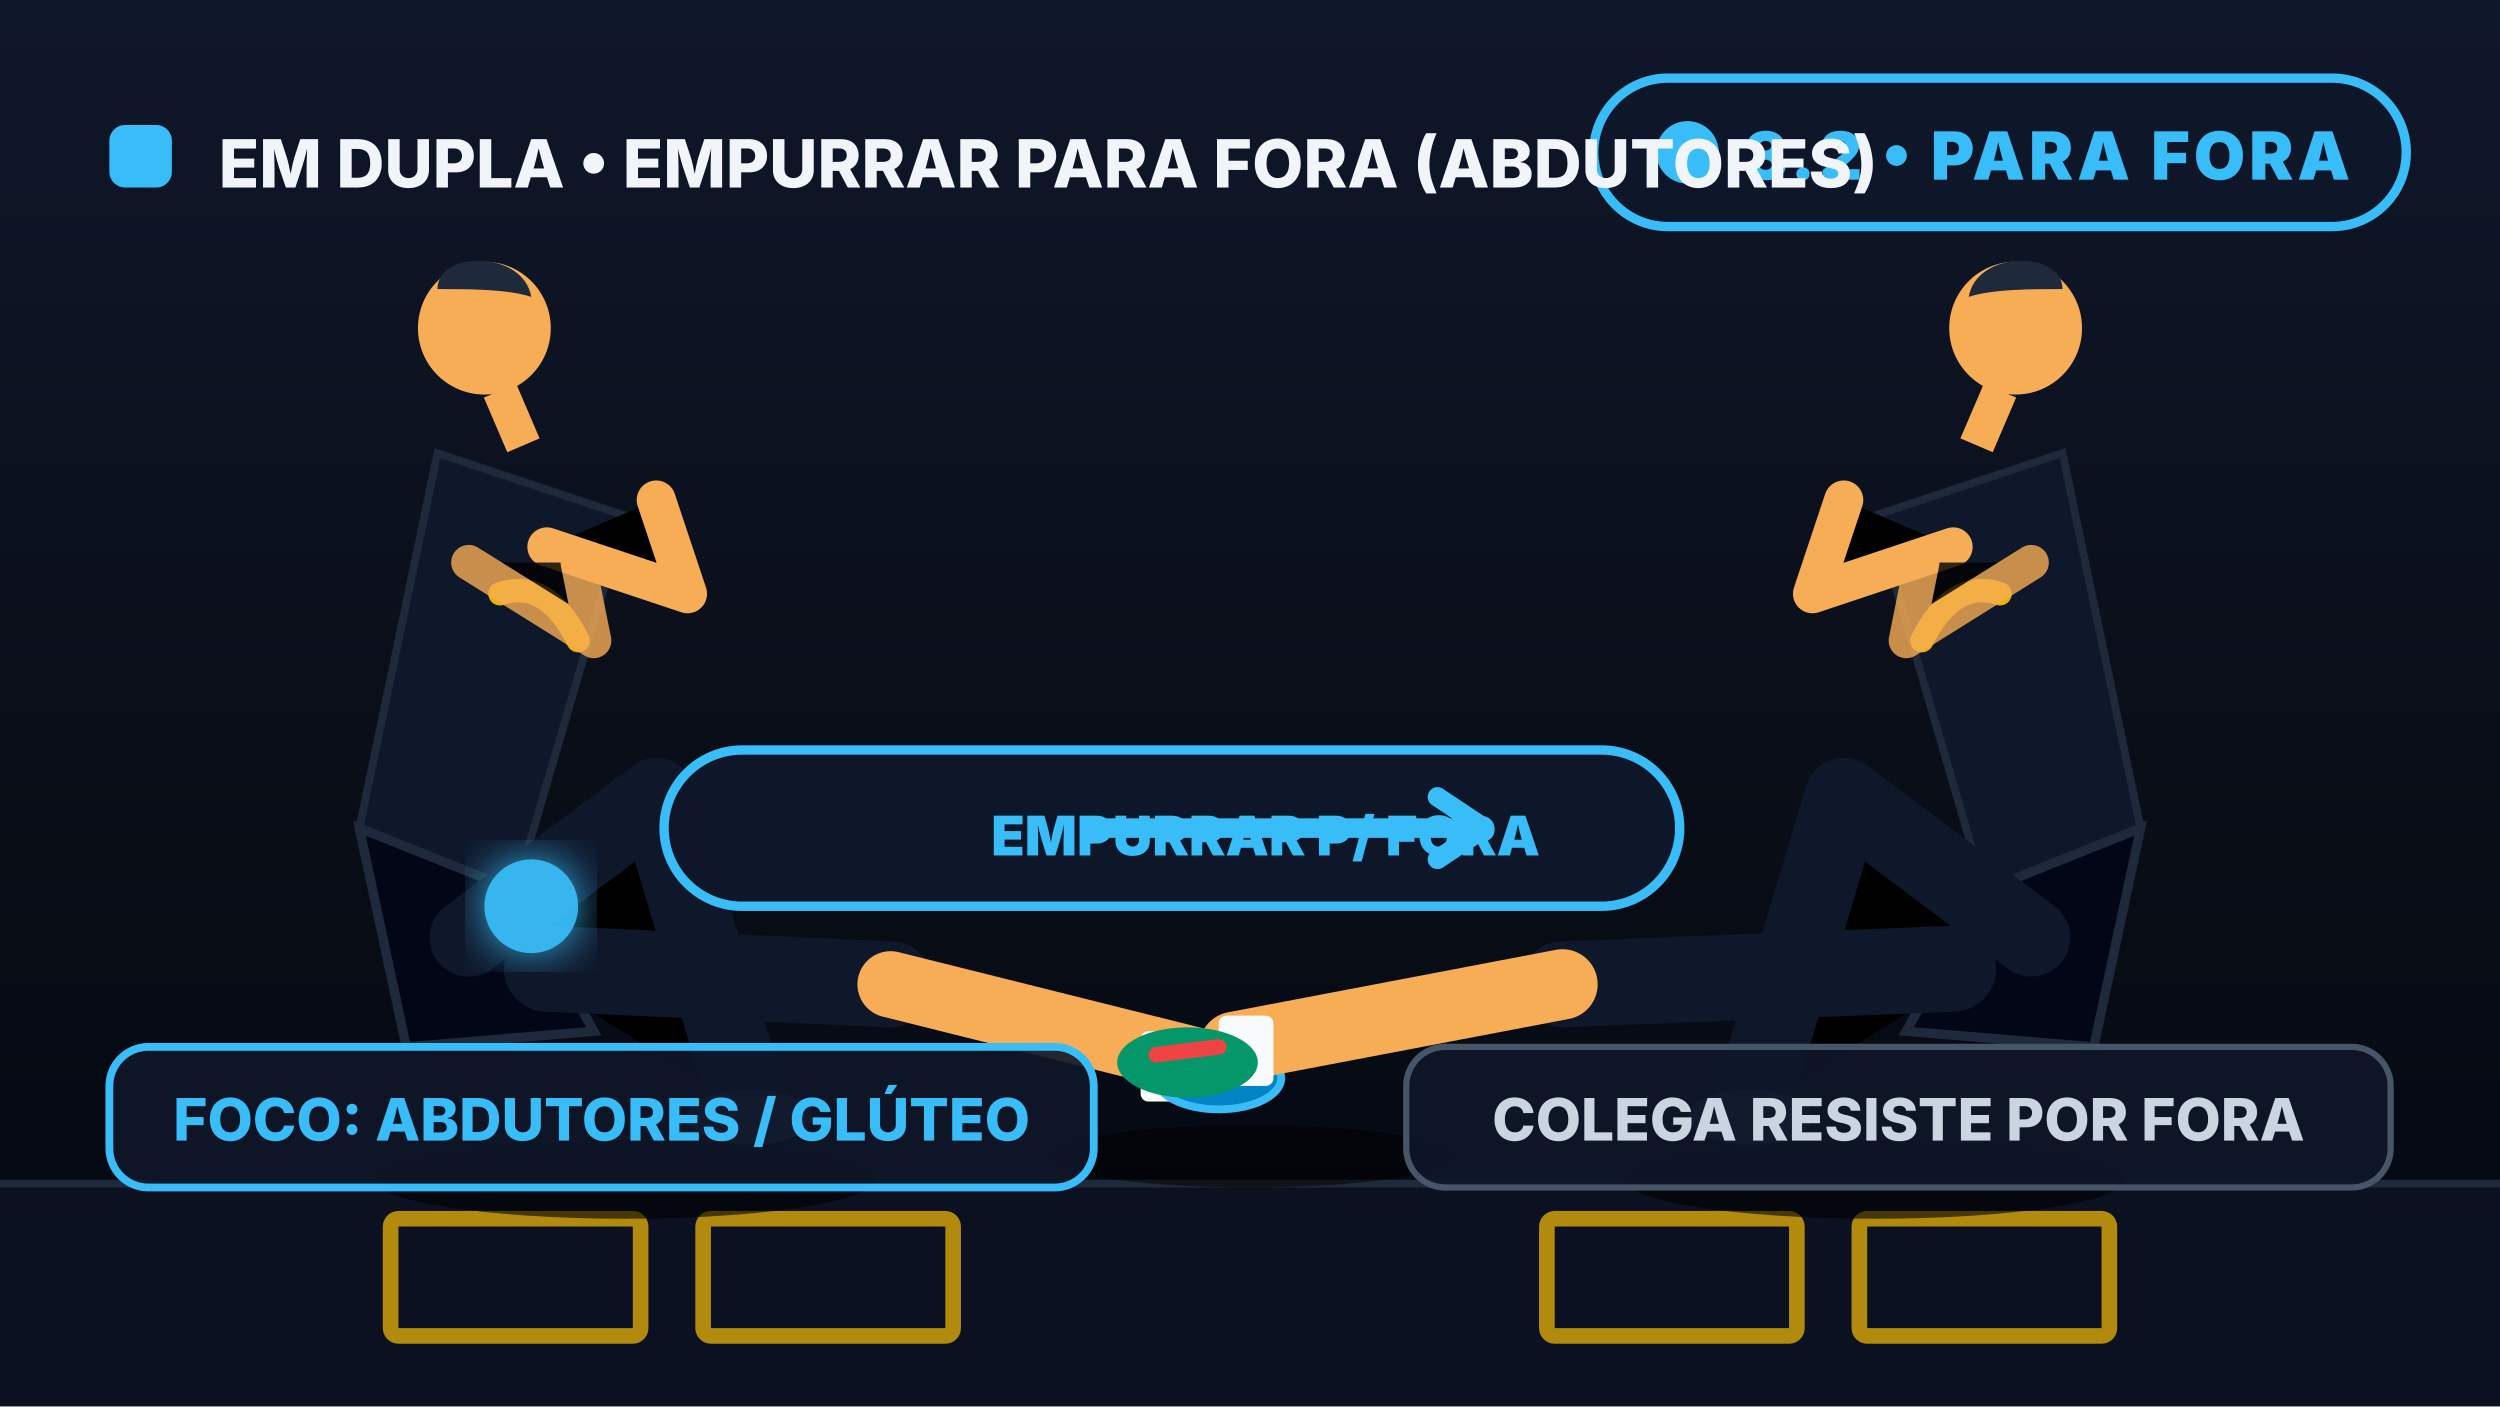
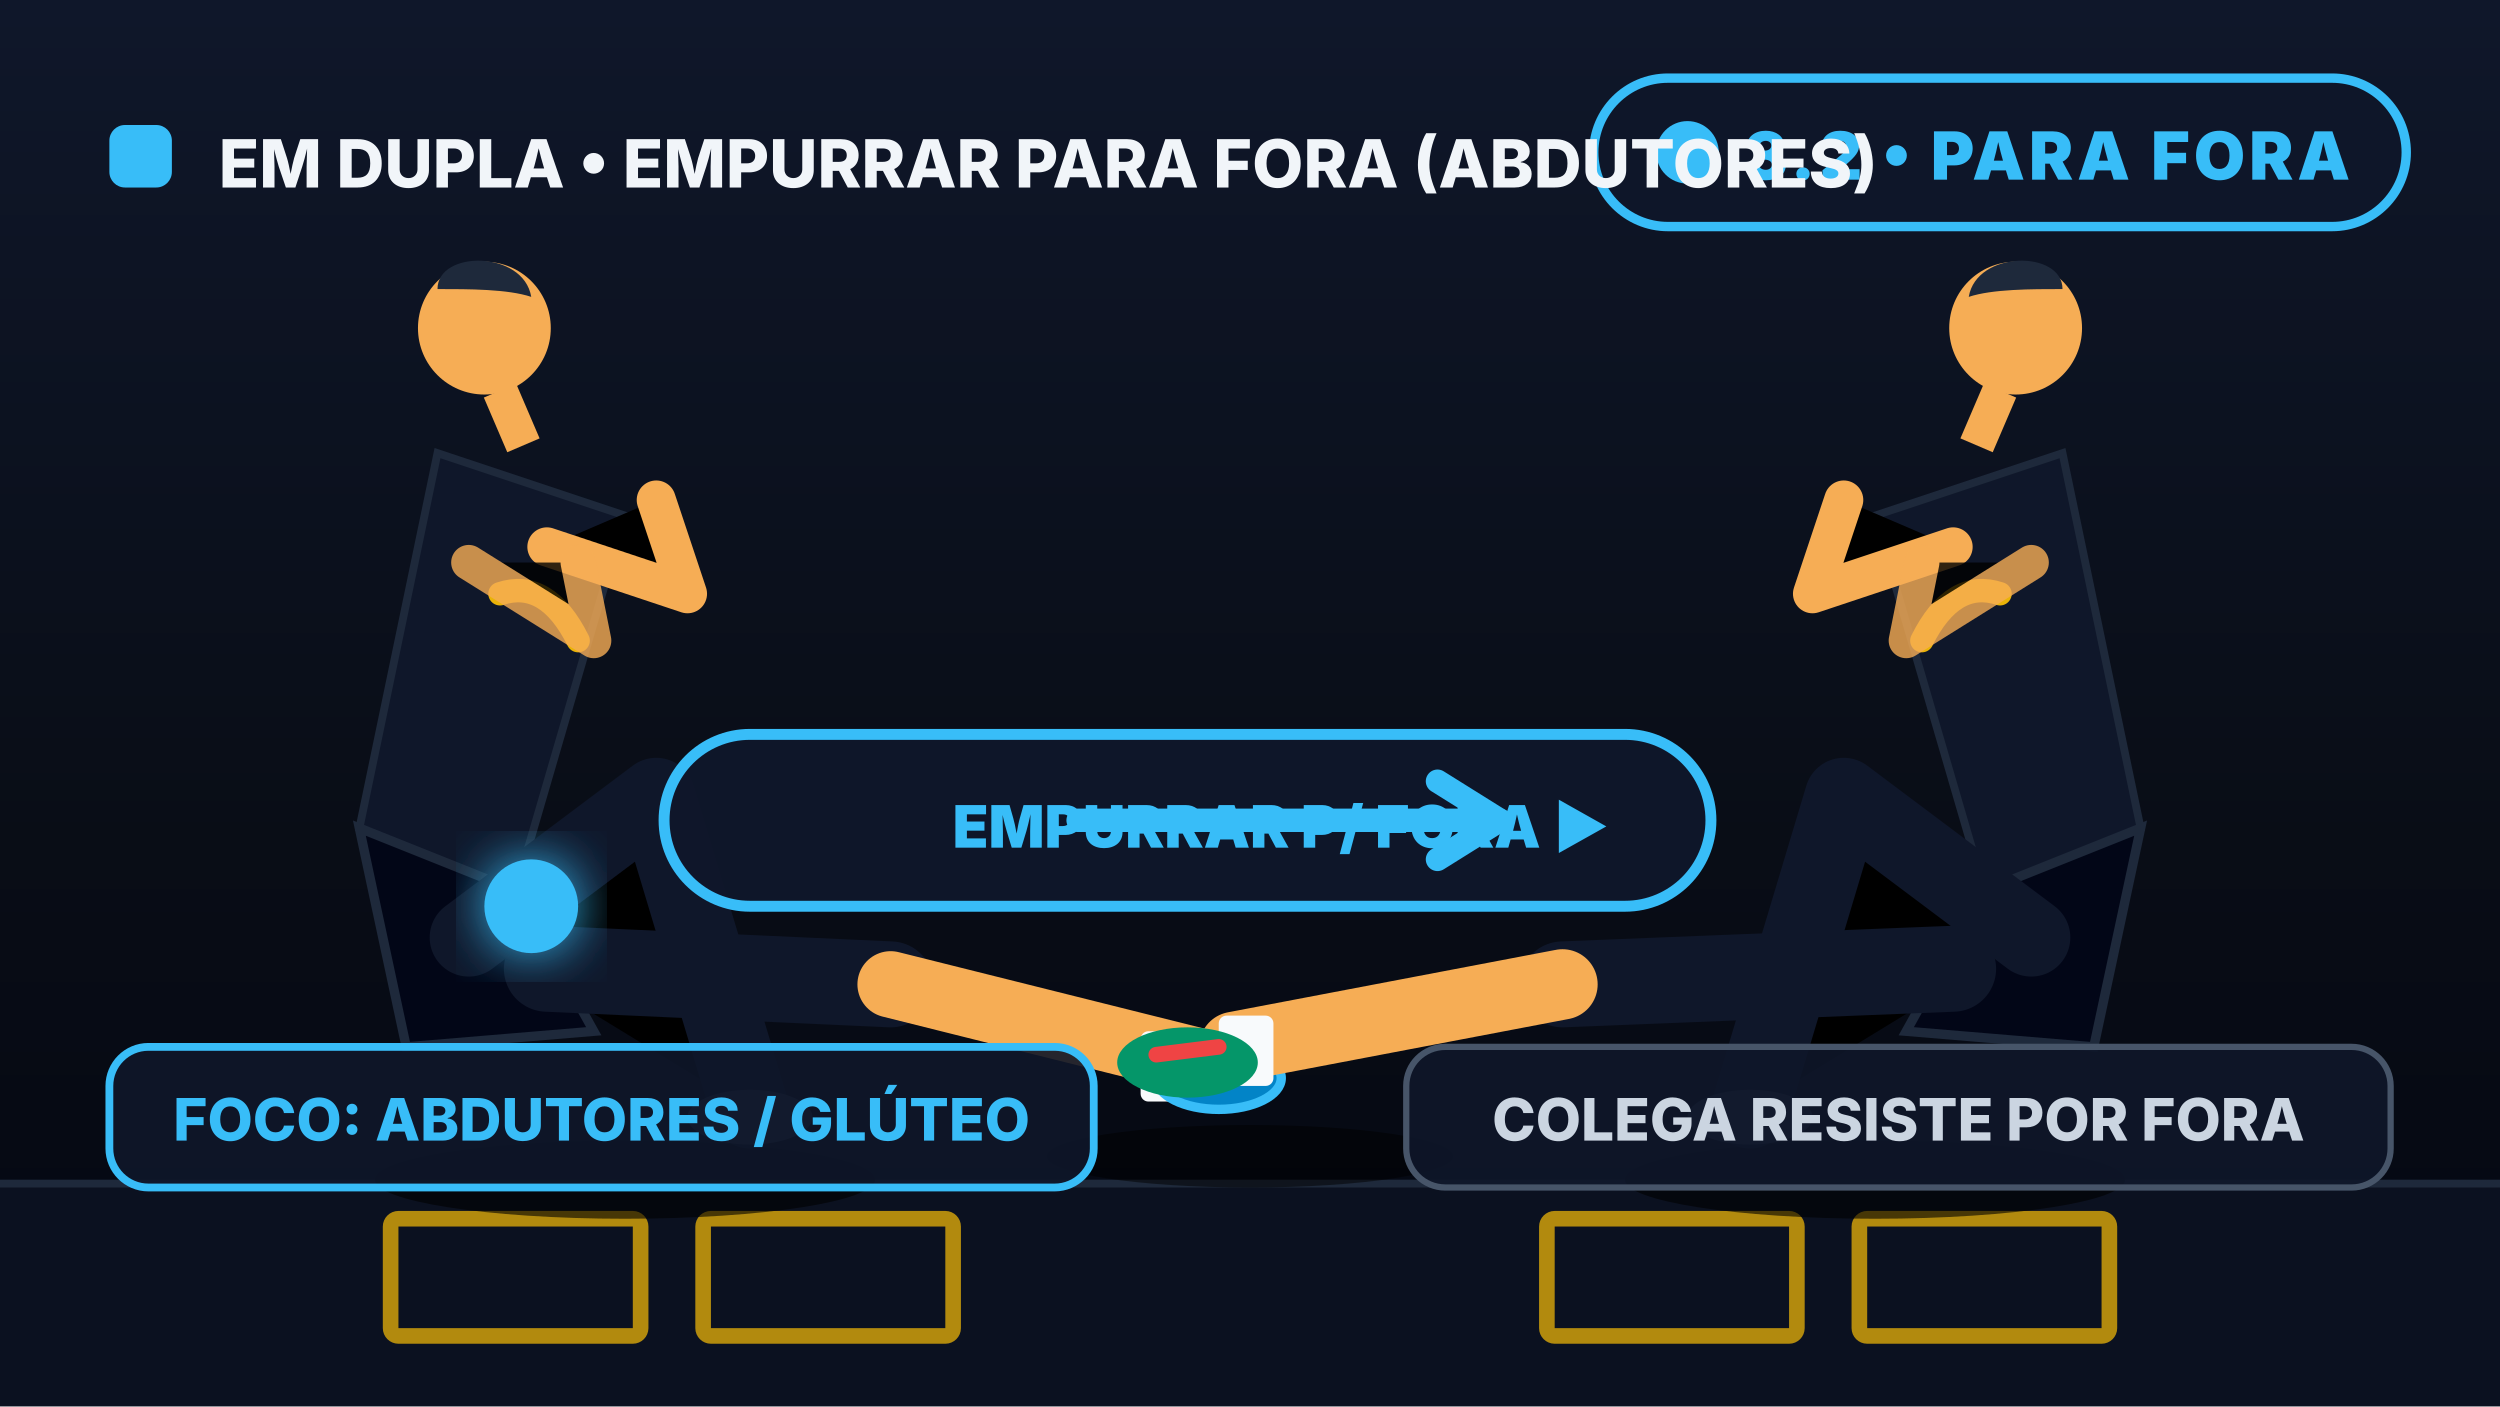
<svg xmlns="http://www.w3.org/2000/svg" viewBox="0 0 320 180" width="100%" height="100%" preserveAspectRatio="xMidYMid meet">
  <defs>
    <linearGradient id="gymFloor" x1="0" y1="0" x2="0" y2="1">
      <stop offset="0%" stop-color="#0f172a" />
      <stop offset="60%" stop-color="#090d16" />
      <stop offset="100%" stop-color="#030712" />
    </linearGradient>
-     <filter id="glowAbductor" x="-20%" y="-20%" width="140%" height="140%">
-       <feGaussianBlur stdDeviation="3" result="blur" />
+     <filter id="glowAbductor" x="-30%" y="-30%" width="160%" height="160%">
+       <feGaussianBlur stdDeviation="3.5" result="blur" />
      <feMerge>
        <feMergeNode in="blur" />
        <feMergeNode in="SourceGraphic" />
      </feMerge>
    </filter>
  </defs>
  <rect width="320" height="180" fill="url(#gymFloor)" />
  <line x1="0" y1="152" x2="320" y2="152" stroke="#1e293b" stroke-width="2" />
  <rect x="0" y="152" width="320" height="28" fill="#0b1120" />
  <rect x="50" y="156" width="32" height="15" fill="none" stroke="#eab308" stroke-width="2" opacity="0.75" rx="1" />
  <rect x="90" y="156" width="32" height="15" fill="none" stroke="#eab308" stroke-width="2" opacity="0.75" rx="1" />
  <rect x="198" y="156" width="32" height="15" fill="none" stroke="#eab308" stroke-width="2" opacity="0.75" rx="1" />
  <rect x="238" y="156" width="32" height="15" fill="none" stroke="#eab308" stroke-width="2" opacity="0.75" rx="1" />
  <g transform="translate(204, 10)">
    <rect x="0" y="0" width="104" height="19" rx="9.5" fill="#0f172a" fill-opacity="0.9" stroke="#38bdf8" stroke-width="1.2" />
    <circle cx="12" cy="9.5" r="4" fill="#38bdf8">
      <animate attributeName="opacity" values="1;0.3;1" dur="1.2s" repeatCount="indefinite" />
      <animate attributeName="r" values="4;5.2;4" dur="1.2s" repeatCount="indefinite" />
    </circle>
    <text x="58" y="13" fill="#38bdf8" font-size="8.5" font-weight="900" font-family="Inter, system-ui, sans-serif" text-anchor="middle" letter-spacing="0.5">3.2 • PARA FORA</text>
  </g>
  <g transform="translate(14, 16)">
    <rect x="0" y="0" width="8" height="8" rx="2" fill="#38bdf8" />
    <text x="14" y="8" fill="#f1f5f9" font-size="8.5" font-weight="800" font-family="Inter, system-ui, sans-serif">EM DUPLA • EMPURRAR PARA FORA (ABDUTORES)</text>
  </g>
  <ellipse cx="80" cy="151" rx="32" ry="5" fill="#000000" opacity="0.6" />
  <ellipse cx="240" cy="151" rx="32" ry="5" fill="#000000" opacity="0.6" />
  <ellipse cx="160" cy="148" rx="26" ry="4" fill="#000000" opacity="0.5" />
  <g id="athlete-left-outward">
    <path d="M64 50 L67 57" stroke="#f6ad55" stroke-width="4.5" />
    <circle cx="62" cy="42" r="8.5" fill="#f6ad55" />
    <path d="M56 37 C56 32, 67 32, 68 38 C65 37, 60 37, 56 37 Z" fill="#1e293b" />
    <path d="M56 58 L80 66 L66 114 L46 106 Z" fill="#0f172a" stroke="#1e293b" stroke-width="1" />
    <path d="M64 76 Q70 74 74 82" stroke="#eab308" stroke-width="3" fill="none" stroke-linecap="round" />
    <path d="M46 106 L66 114 L76 132 L52 134 Z" fill="#020617" stroke="#1e293b" stroke-width="1.2" />
    <path d="M70 70 L88 76 L84 64" stroke="#f6ad55" stroke-width="5" stroke-linecap="round" stroke-linejoin="round" />
    <path d="M60 72 L76 82 L74 72" stroke="#f6ad55" stroke-width="4.5" stroke-linecap="round" stroke-linejoin="round" opacity="0.8" />
    <path d="M60 120 L84 102 L96 142" stroke="#0f172a" stroke-width="10" stroke-linecap="round" stroke-linejoin="round" />
    <ellipse cx="96" cy="143" rx="8" ry="3.5" fill="#334155" />
-     <path d="M70 124 L114 126" stroke="#0f172a" stroke-width="11" stroke-linecap="round" />
-     <path d="M114 126 L154 136" stroke="#f6ad55" stroke-width="8.5" stroke-linecap="round" />
-     <rect x="146" y="132" width="7" height="9" fill="#f8fafc" rx="1" />
-     <ellipse cx="156" cy="138" rx="8" ry="4" fill="#0284c7" stroke="#38bdf8" stroke-width="1" />
-     <circle cx="68" cy="116" r="6" fill="#38bdf8" filter="url(#glowAbductor)" opacity="0.95">
-       <animate attributeName="r" values="5;7.5;5" dur="0.8s" repeatCount="indefinite" />
-       <animate attributeName="opacity" values="0.95;0.5;0.95" dur="0.8s" repeatCount="indefinite" />
-     </circle>
+     <g id="leg-left-pushing-outward">
+       <animateTransform attributeName="transform" type="translate" values="0,0; 7,1; 0,0; 6,0.8; 0,0" dur="1.0s" repeatCount="indefinite" calcMode="spline" keySplines="0.3 0 0.1 1; 0.4 0 0.2 1; 0.3 0 0.1 1; 0.4 0 0.2 1" />
+       <path d="M70 124 L114 126" stroke="#0f172a" stroke-width="11" stroke-linecap="round" />
+       <path d="M114 126 L154 136" stroke="#f6ad55" stroke-width="8.5" stroke-linecap="round" />
+       <rect x="146" y="132" width="7" height="9" fill="#f8fafc" rx="1" />
+       <ellipse cx="156" cy="138" rx="8" ry="4" fill="#0284c7" stroke="#38bdf8" stroke-width="1.2" />
+       <circle cx="68" cy="116" r="6" fill="#38bdf8" filter="url(#glowAbductor)">
+         <animate attributeName="r" values="5;9.5;5;8.5;5" dur="1.0s" repeatCount="indefinite" />
+         <animate attributeName="opacity" values="0.7;1;0.7;0.95;0.7" dur="1.0s" repeatCount="indefinite" />
+       </circle>
+     </g>
  </g>
  <g id="athlete-right-inward">
    <path d="M256 50 L253 57" stroke="#f6ad55" stroke-width="4.5" />
    <circle cx="258" cy="42" r="8.5" fill="#f6ad55" />
    <path d="M264 37 C264 32, 253 32, 252 38 C255 37, 260 37, 264 37 Z" fill="#1e293b" />
    <path d="M264 58 L240 66 L254 114 L274 106 Z" fill="#0f172a" stroke="#1e293b" stroke-width="1" />
    <path d="M256 76 Q250 74 246 82" stroke="#eab308" stroke-width="3" fill="none" stroke-linecap="round" />
    <path d="M274 106 L254 114 L244 132 L268 134 Z" fill="#020617" stroke="#1e293b" stroke-width="1.2" />
    <path d="M250 70 L232 76 L236 64" stroke="#f6ad55" stroke-width="5" stroke-linecap="round" stroke-linejoin="round" />
    <path d="M260 72 L244 82 L246 72" stroke="#f6ad55" stroke-width="4.5" stroke-linecap="round" stroke-linejoin="round" opacity="0.8" />
    <path d="M260 120 L236 102 L224 142" stroke="#0f172a" stroke-width="10" stroke-linecap="round" stroke-linejoin="round" />
    <ellipse cx="224" cy="143" rx="8" ry="3.5" fill="#334155" />
-     <path d="M250 124 L200 126" stroke="#0f172a" stroke-width="11" stroke-linecap="round" />
-     <path d="M200 126 L158 134" stroke="#f6ad55" stroke-width="9" stroke-linecap="round" />
-     <rect x="156" y="130" width="7" height="9" fill="#f8fafc" rx="1" />
-     <ellipse cx="152" cy="136" rx="9" ry="4.5" fill="#059669" />
-     <path d="M148 135 L156 134" stroke="#ef4444" stroke-width="2" stroke-linecap="round" />
+     <g id="leg-right-outside">
+       <animateTransform attributeName="transform" type="translate" values="0,0; 2.5,0.5; 0,0; 2,0.4; 0,0" dur="1.0s" repeatCount="indefinite" calcMode="spline" keySplines="0.4 0 0.2 1; 0.4 0 0.2 1; 0.4 0 0.2 1; 0.4 0 0.2 1" />
+       <path d="M250 124 L200 126" stroke="#0f172a" stroke-width="11" stroke-linecap="round" />
+       <path d="M200 126 L158 134" stroke="#f6ad55" stroke-width="9" stroke-linecap="round" />
+       <rect x="156" y="130" width="7" height="9" fill="#f8fafc" rx="1" />
+       <ellipse cx="152" cy="136" rx="9" ry="4.5" fill="#059669" />
+       <path d="M148 135 L156 134" stroke="#ef4444" stroke-width="2" stroke-linecap="round" />
+     </g>
  </g>
-   <g transform="translate(150, 96)">
-     <rect x="-65" y="0" width="130" height="20" rx="10" fill="#0f172a" fill-opacity="0.95" stroke="#38bdf8" stroke-width="1.2" />
-     <path d="M-10 10 L40 10" stroke="#38bdf8" stroke-width="2.5" stroke-linecap="round" />
-     <path d="M34 6 L40 10 L34 14" stroke="#38bdf8" stroke-width="2.5" fill="none" stroke-linecap="round" stroke-linejoin="round" />
-     <text x="12" y="13.5" fill="#38bdf8" font-size="7" font-weight="900" font-family="Inter, sans-serif" text-anchor="middle">EMPURRAR P/ FORA</text>
+   <g transform="translate(150, 94)">
+     <g>
+       <animateTransform attributeName="transform" type="translate" values="0,0; 7,0; 0,0; 6,0; 0,0" dur="1.0s" repeatCount="indefinite" calcMode="spline" keySplines="0.3 0 0.1 1; 0.4 0 0.2 1; 0.3 0 0.1 1; 0.4 0 0.2 1" />
+       <rect x="-65" y="0" width="134" height="22" rx="11" fill="#0f172a" fill-opacity="0.95" stroke="#38bdf8" stroke-width="1.4" />
+       <path d="M-12 11 L42 11" stroke="#38bdf8" stroke-width="3" stroke-linecap="round" />
+       <path d="M34 6 L42 11 L34 16" stroke="#38bdf8" stroke-width="3" fill="none" stroke-linecap="round" stroke-linejoin="round" />
+       <text x="14" y="14.5" fill="#38bdf8" font-size="7.5" font-weight="900" font-family="Inter, sans-serif" text-anchor="middle">EMPURRAR P/ FORA ►</text>
+     </g>
  </g>
  <g transform="translate(14, 134)">
    <rect x="0" y="0" width="126" height="18" rx="5" fill="#0f172a" fill-opacity="0.9" stroke="#38bdf8" stroke-width="1" />
    <text x="63" y="12" fill="#38bdf8" font-size="7.5" font-weight="800" font-family="Inter, sans-serif" text-anchor="middle">FOCO: ABDUTORES / GLÚTEO</text>
  </g>
  <g transform="translate(180, 134)">
    <rect x="0" y="0" width="126" height="18" rx="5" fill="#0f172a" fill-opacity="0.9" stroke="#475569" stroke-width="0.8" />
    <text x="63" y="12" fill="#cbd5e1" font-size="7.5" font-weight="800" font-family="Inter, sans-serif" text-anchor="middle">COLEGA RESISTE POR FORA</text>
  </g>
</svg>
